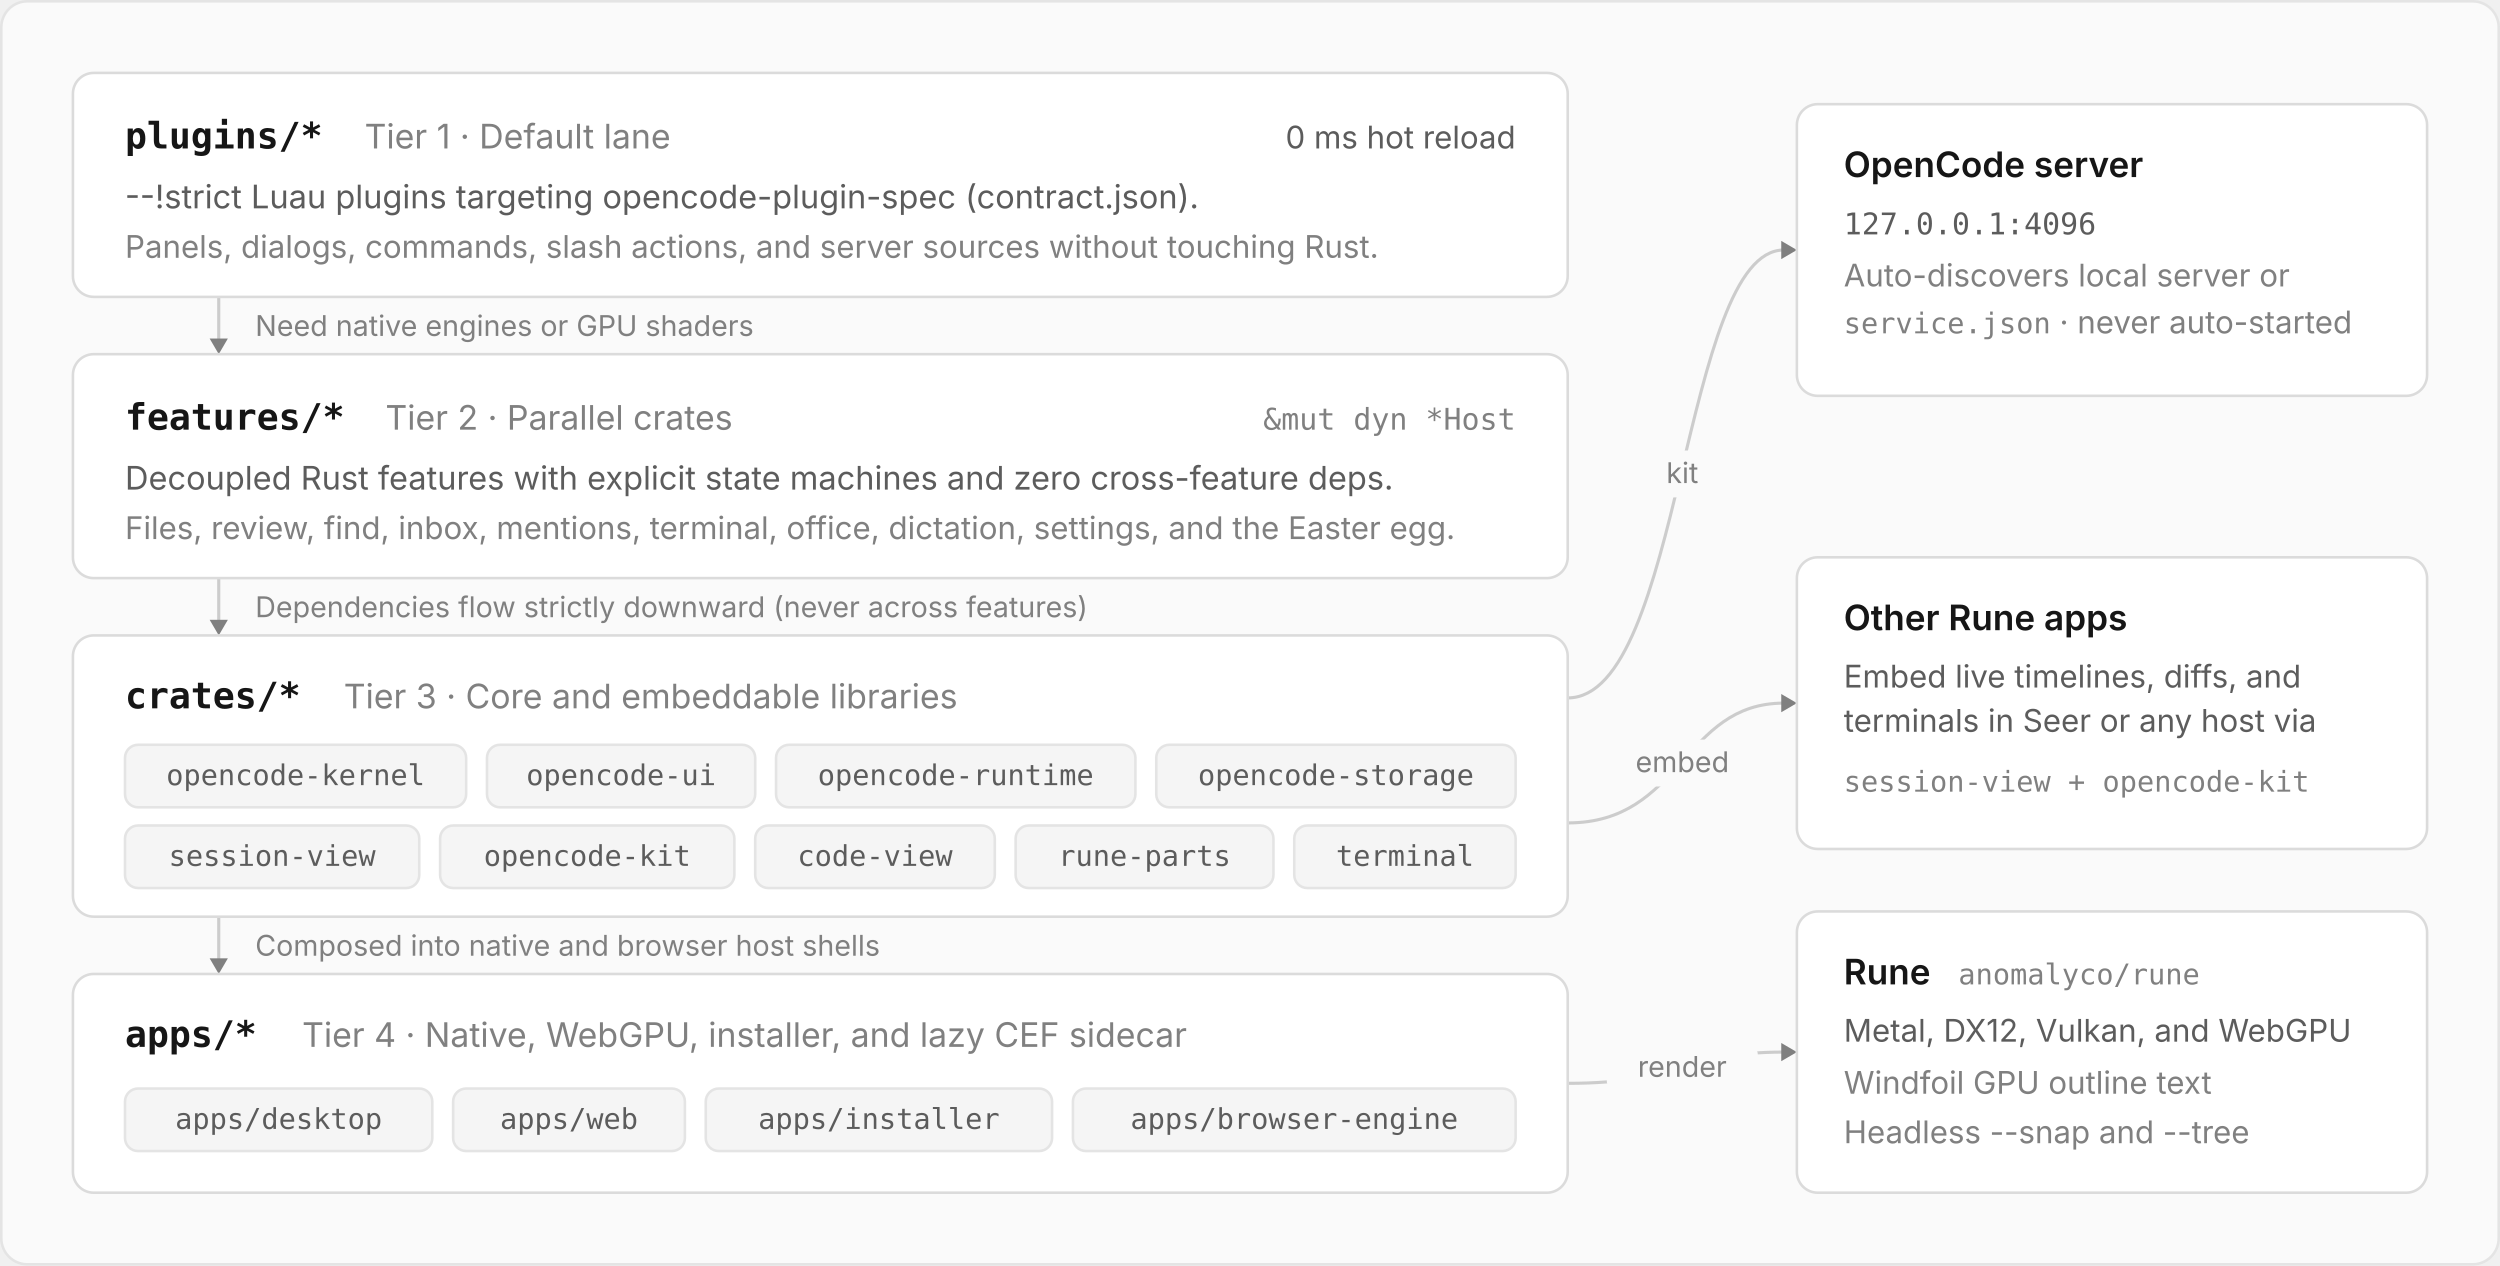
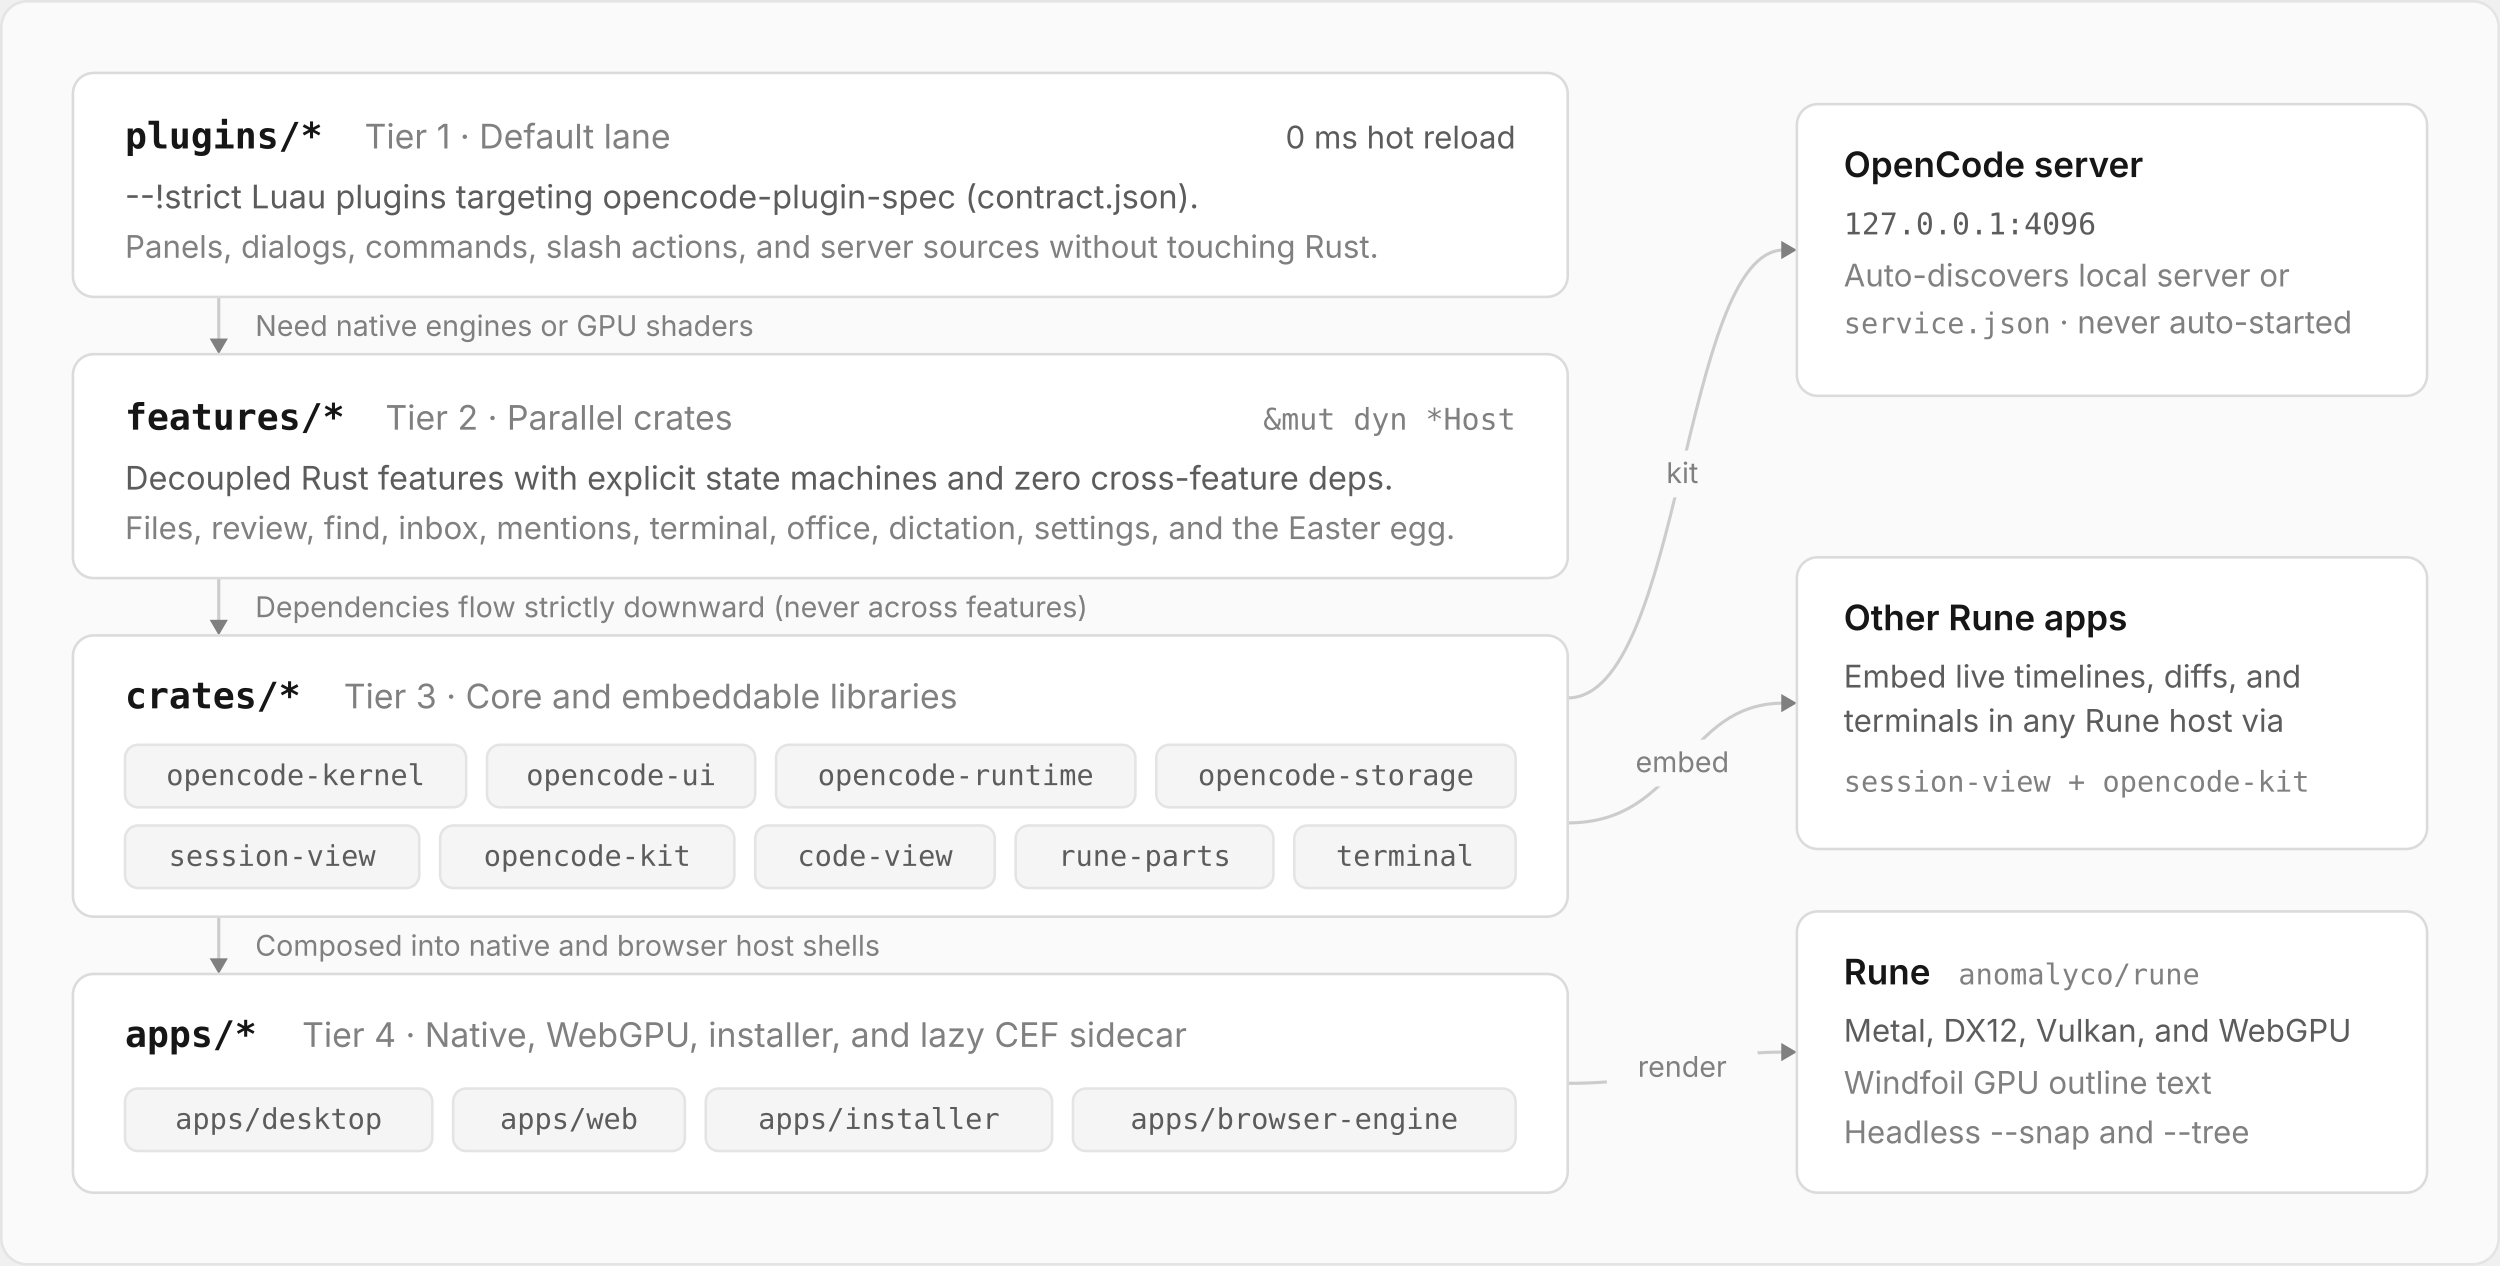
<svg xmlns="http://www.w3.org/2000/svg" width="960" height="486" viewBox="0 0 960 486" fill="none" role="img" aria-label="OpenCode (Rune) four-tier architecture diagram">
  <rect x="0.5" y="0.5" width="959" height="485" rx="10" fill="#fafafa" stroke="#e4e4e4" stroke-width="1" />
  <line x1="84" y1="114" x2="84" y2="131" stroke="#cccccc" stroke-width="1.2" />
  <polygon points="80.5,130 87.5,130 84,136" fill="#808080" />
  <line x1="84" y1="222" x2="84" y2="239" stroke="#cccccc" stroke-width="1.2" />
  <polygon points="80.5,238 87.5,238 84,244" fill="#808080" />
  <line x1="84" y1="352" x2="84" y2="369" stroke="#cccccc" stroke-width="1.2" />
  <polygon points="80.5,368 87.5,368 84,374" fill="#808080" />
  <text x="98" y="129" font-family="'Inter', -apple-system, BlinkMacSystemFont, 'Segoe UI', Helvetica, Arial, sans-serif" font-size="11" fill="#808080">Need native engines or GPU shaders</text>
  <text x="98" y="237" font-family="'Inter', -apple-system, BlinkMacSystemFont, 'Segoe UI', Helvetica, Arial, sans-serif" font-size="11" fill="#808080">Dependencies flow strictly downward (never across features)</text>
  <text x="98" y="367" font-family="'Inter', -apple-system, BlinkMacSystemFont, 'Segoe UI', Helvetica, Arial, sans-serif" font-size="11" fill="#808080">Composed into native and browser host shells</text>
  <path d="M 602 268 C 646 268, 646 96, 685 96" stroke="#cccccc" stroke-width="1.2" fill="none" />
  <polygon points="684,92.5 690,96 684,99.5" fill="#808080" />
  <rect x="627.5" y="173" width="37" height="18" rx="4" fill="#fafafa" />
  <text x="646" y="185.5" text-anchor="middle" font-family="'Inter', -apple-system, BlinkMacSystemFont, 'Segoe UI', Helvetica, Arial, sans-serif" font-size="11" fill="#808080">kit</text>
  <path d="M 602 316 C 646 316, 646 270, 685 270" stroke="#cccccc" stroke-width="1.2" fill="none" />
  <polygon points="684,266.5 690,270 684,273.5" fill="#808080" />
  <rect x="620.5" y="284" width="51" height="18" rx="4" fill="#fafafa" />
  <text x="646" y="296.5" text-anchor="middle" font-family="'Inter', -apple-system, BlinkMacSystemFont, 'Segoe UI', Helvetica, Arial, sans-serif" font-size="11" fill="#808080">embed</text>
  <path d="M 602 416 C 646 416, 646 404, 685 404" stroke="#cccccc" stroke-width="1.2" fill="none" />
  <polygon points="684,400.5 690,404 684,407.5" fill="#808080" />
  <rect x="617" y="401" width="58" height="18" rx="4" fill="#fafafa" />
  <text x="646" y="413.5" text-anchor="middle" font-family="'Inter', -apple-system, BlinkMacSystemFont, 'Segoe UI', Helvetica, Arial, sans-serif" font-size="11" fill="#808080">render</text>
  <g>
    <rect x="28" y="28" width="574" height="86" rx="8" fill="#ffffff" stroke="#dbdbdb" stroke-width="1" />
    <text x="48" y="57" font-family="'IBM Plex Mono', 'SF Mono', ui-monospace, Menlo, Consolas, monospace" font-size="14" font-weight="600" fill="#161616">plugins/*</text>
    <text x="140" y="57" font-family="'Inter', -apple-system, BlinkMacSystemFont, 'Segoe UI', Helvetica, Arial, sans-serif" font-size="13" fill="#808080">Tier 1 · Default lane</text>
    <text x="582" y="57" text-anchor="end" font-family="'Inter', -apple-system, BlinkMacSystemFont, 'Segoe UI', Helvetica, Arial, sans-serif" font-size="12" fill="#5c5c5c">0 ms hot reload</text>
    <text x="48" y="80" font-family="'Inter', -apple-system, BlinkMacSystemFont, 'Segoe UI', Helvetica, Arial, sans-serif" font-size="12.5" fill="#5c5c5c">--!strict Luau plugins targeting opencode-plugin-spec (contract.json).</text>
    <text x="48" y="99" font-family="'Inter', -apple-system, BlinkMacSystemFont, 'Segoe UI', Helvetica, Arial, sans-serif" font-size="12" fill="#808080">Panels, dialogs, commands, slash actions, and server sources without touching Rust.</text>
  </g>
  <g>
    <rect x="28" y="136" width="574" height="86" rx="8" fill="#ffffff" stroke="#dbdbdb" stroke-width="1" />
    <text x="48" y="165" font-family="'IBM Plex Mono', 'SF Mono', ui-monospace, Menlo, Consolas, monospace" font-size="14" font-weight="600" fill="#161616">features/*</text>
    <text x="148" y="165" font-family="'Inter', -apple-system, BlinkMacSystemFont, 'Segoe UI', Helvetica, Arial, sans-serif" font-size="13" fill="#808080">Tier 2 · Parallel crates</text>
    <text x="582" y="165" text-anchor="end" font-family="'IBM Plex Mono', 'SF Mono', ui-monospace, Menlo, Consolas, monospace" font-size="11.5" fill="#808080">&amp;mut dyn *Host</text>
    <text x="48" y="188" font-family="'Inter', -apple-system, BlinkMacSystemFont, 'Segoe UI', Helvetica, Arial, sans-serif" font-size="12.5" fill="#5c5c5c">Decoupled Rust features with explicit state machines and zero cross-feature deps.</text>
    <text x="48" y="207" font-family="'Inter', -apple-system, BlinkMacSystemFont, 'Segoe UI', Helvetica, Arial, sans-serif" font-size="12" fill="#808080">Files, review, find, inbox, mentions, terminal, office, dictation, settings, and the Easter egg.</text>
  </g>
  <g>
    <rect x="28" y="244" width="574" height="108" rx="8" fill="#ffffff" stroke="#dbdbdb" stroke-width="1" />
    <text x="48" y="272" font-family="'IBM Plex Mono', 'SF Mono', ui-monospace, Menlo, Consolas, monospace" font-size="14" font-weight="600" fill="#161616">crates/*</text>
    <text x="132" y="272" font-family="'Inter', -apple-system, BlinkMacSystemFont, 'Segoe UI', Helvetica, Arial, sans-serif" font-size="13" fill="#808080">Tier 3 · Core and embeddable libraries</text>
    <rect x="48" y="286" width="131" height="24" rx="5" fill="#f5f5f5" stroke="#e4e4e4" stroke-width="1" />
    <text x="113.5" y="301.5" text-anchor="middle" font-family="'IBM Plex Mono', 'SF Mono', ui-monospace, Menlo, Consolas, monospace" font-size="11" fill="#5c5c5c">opencode-kernel</text>
    <rect x="187" y="286" width="103" height="24" rx="5" fill="#f5f5f5" stroke="#e4e4e4" stroke-width="1" />
    <text x="238.5" y="301.5" text-anchor="middle" font-family="'IBM Plex Mono', 'SF Mono', ui-monospace, Menlo, Consolas, monospace" font-size="11" fill="#5c5c5c">opencode-ui</text>
    <rect x="298" y="286" width="138" height="24" rx="5" fill="#f5f5f5" stroke="#e4e4e4" stroke-width="1" />
    <text x="367" y="301.5" text-anchor="middle" font-family="'IBM Plex Mono', 'SF Mono', ui-monospace, Menlo, Consolas, monospace" font-size="11" fill="#5c5c5c">opencode-runtime</text>
    <rect x="444" y="286" width="138" height="24" rx="5" fill="#f5f5f5" stroke="#e4e4e4" stroke-width="1" />
    <text x="513" y="301.5" text-anchor="middle" font-family="'IBM Plex Mono', 'SF Mono', ui-monospace, Menlo, Consolas, monospace" font-size="11" fill="#5c5c5c">opencode-storage</text>
    <rect x="48" y="317" width="113" height="24" rx="5" fill="#f5f5f5" stroke="#e4e4e4" stroke-width="1" />
    <text x="104.5" y="332.5" text-anchor="middle" font-family="'IBM Plex Mono', 'SF Mono', ui-monospace, Menlo, Consolas, monospace" font-size="11" fill="#5c5c5c">session-view</text>
    <rect x="169" y="317" width="113" height="24" rx="5" fill="#f5f5f5" stroke="#e4e4e4" stroke-width="1" />
    <text x="225.5" y="332.5" text-anchor="middle" font-family="'IBM Plex Mono', 'SF Mono', ui-monospace, Menlo, Consolas, monospace" font-size="11" fill="#5c5c5c">opencode-kit</text>
    <rect x="290" y="317" width="92" height="24" rx="5" fill="#f5f5f5" stroke="#e4e4e4" stroke-width="1" />
    <text x="336" y="332.5" text-anchor="middle" font-family="'IBM Plex Mono', 'SF Mono', ui-monospace, Menlo, Consolas, monospace" font-size="11" fill="#5c5c5c">code-view</text>
    <rect x="390" y="317" width="99" height="24" rx="5" fill="#f5f5f5" stroke="#e4e4e4" stroke-width="1" />
    <text x="439.5" y="332.5" text-anchor="middle" font-family="'IBM Plex Mono', 'SF Mono', ui-monospace, Menlo, Consolas, monospace" font-size="11" fill="#5c5c5c">rune-parts</text>
    <rect x="497" y="317" width="85" height="24" rx="5" fill="#f5f5f5" stroke="#e4e4e4" stroke-width="1" />
    <text x="539.5" y="332.5" text-anchor="middle" font-family="'IBM Plex Mono', 'SF Mono', ui-monospace, Menlo, Consolas, monospace" font-size="11" fill="#5c5c5c">terminal</text>
  </g>
  <g>
    <rect x="28" y="374" width="574" height="84" rx="8" fill="#ffffff" stroke="#dbdbdb" stroke-width="1" />
    <text x="48" y="402" font-family="'IBM Plex Mono', 'SF Mono', ui-monospace, Menlo, Consolas, monospace" font-size="14" font-weight="600" fill="#161616">apps/*</text>
    <text x="116" y="402" font-family="'Inter', -apple-system, BlinkMacSystemFont, 'Segoe UI', Helvetica, Arial, sans-serif" font-size="13" fill="#808080">Tier 4 · Native, WebGPU, installer, and lazy CEF sidecar</text>
    <rect x="48" y="418" width="118" height="24" rx="5" fill="#f5f5f5" stroke="#e4e4e4" stroke-width="1" />
    <text x="107" y="433.5" text-anchor="middle" font-family="'IBM Plex Mono', 'SF Mono', ui-monospace, Menlo, Consolas, monospace" font-size="11" fill="#5c5c5c">apps/desktop</text>
    <rect x="174" y="418" width="89" height="24" rx="5" fill="#f5f5f5" stroke="#e4e4e4" stroke-width="1" />
    <text x="218.5" y="433.5" text-anchor="middle" font-family="'IBM Plex Mono', 'SF Mono', ui-monospace, Menlo, Consolas, monospace" font-size="11" fill="#5c5c5c">apps/web</text>
    <rect x="271" y="418" width="133" height="24" rx="5" fill="#f5f5f5" stroke="#e4e4e4" stroke-width="1" />
    <text x="337.5" y="433.5" text-anchor="middle" font-family="'IBM Plex Mono', 'SF Mono', ui-monospace, Menlo, Consolas, monospace" font-size="11" fill="#5c5c5c">apps/installer</text>
    <rect x="412" y="418" width="170" height="24" rx="5" fill="#f5f5f5" stroke="#e4e4e4" stroke-width="1" />
    <text x="497" y="433.5" text-anchor="middle" font-family="'IBM Plex Mono', 'SF Mono', ui-monospace, Menlo, Consolas, monospace" font-size="11" fill="#5c5c5c">apps/browser-engine</text>
  </g>
  <g>
    <rect x="690" y="40" width="242" height="112" rx="8" fill="#ffffff" stroke="#dbdbdb" stroke-width="1" />
    <text x="708" y="68" font-family="'Inter', -apple-system, BlinkMacSystemFont, 'Segoe UI', Helvetica, Arial, sans-serif" font-size="13.5" font-weight="600" fill="#161616">OpenCode server</text>
    <text x="708" y="90" font-family="'IBM Plex Mono', 'SF Mono', ui-monospace, Menlo, Consolas, monospace" font-size="11.5" fill="#5c5c5c">127.0.0.1:4096</text>
    <text x="708" y="110" font-family="'Inter', -apple-system, BlinkMacSystemFont, 'Segoe UI', Helvetica, Arial, sans-serif" font-size="12" fill="#808080">Auto-discovers local server or</text>
    <text x="708" y="128" font-family="'Inter', -apple-system, BlinkMacSystemFont, 'Segoe UI', Helvetica, Arial, sans-serif" font-size="12" fill="#808080">
      <tspan font-family="'IBM Plex Mono', 'SF Mono', ui-monospace, Menlo, Consolas, monospace" font-size="11">service.json</tspan> · never auto-started</text>
  </g>
  <g>
    <rect x="690" y="214" width="242" height="112" rx="8" fill="#ffffff" stroke="#dbdbdb" stroke-width="1" />
    <text x="708" y="242" font-family="'Inter', -apple-system, BlinkMacSystemFont, 'Segoe UI', Helvetica, Arial, sans-serif" font-size="13.5" font-weight="600" fill="#161616">Other Rune apps</text>
    <text x="708" y="264" font-family="'Inter', -apple-system, BlinkMacSystemFont, 'Segoe UI', Helvetica, Arial, sans-serif" font-size="12" fill="#5c5c5c">Embed live timelines, diffs, and</text>
-     <text x="708" y="281" font-family="'Inter', -apple-system, BlinkMacSystemFont, 'Segoe UI', Helvetica, Arial, sans-serif" font-size="12" fill="#5c5c5c">terminals in Seer or any host via</text>
+     <text x="708" y="281" font-family="'Inter', -apple-system, BlinkMacSystemFont, 'Segoe UI', Helvetica, Arial, sans-serif" font-size="12" fill="#5c5c5c">terminals in any Rune host via</text>
    <text x="708" y="304" font-family="'IBM Plex Mono', 'SF Mono', ui-monospace, Menlo, Consolas, monospace" font-size="11" fill="#808080">session-view + opencode-kit</text>
  </g>
  <g>
    <rect x="690" y="350" width="242" height="108" rx="8" fill="#ffffff" stroke="#dbdbdb" stroke-width="1" />
    <text x="708" y="378" font-family="'Inter', -apple-system, BlinkMacSystemFont, 'Segoe UI', Helvetica, Arial, sans-serif" font-size="13.5" font-weight="600" fill="#161616">Rune</text>
    <text x="752" y="378" font-family="'IBM Plex Mono', 'SF Mono', ui-monospace, Menlo, Consolas, monospace" font-size="11" fill="#808080">anomalyco/rune</text>
    <text x="708" y="400" font-family="'Inter', -apple-system, BlinkMacSystemFont, 'Segoe UI', Helvetica, Arial, sans-serif" font-size="12" fill="#5c5c5c">Metal, DX12, Vulkan, and WebGPU</text>
    <text x="708" y="420" font-family="'Inter', -apple-system, BlinkMacSystemFont, 'Segoe UI', Helvetica, Arial, sans-serif" font-size="12" fill="#808080">Windfoil GPU outline text</text>
    <text x="708" y="439" font-family="'Inter', -apple-system, BlinkMacSystemFont, 'Segoe UI', Helvetica, Arial, sans-serif" font-size="12" fill="#808080">Headless --snap and --tree</text>
  </g>
</svg>
